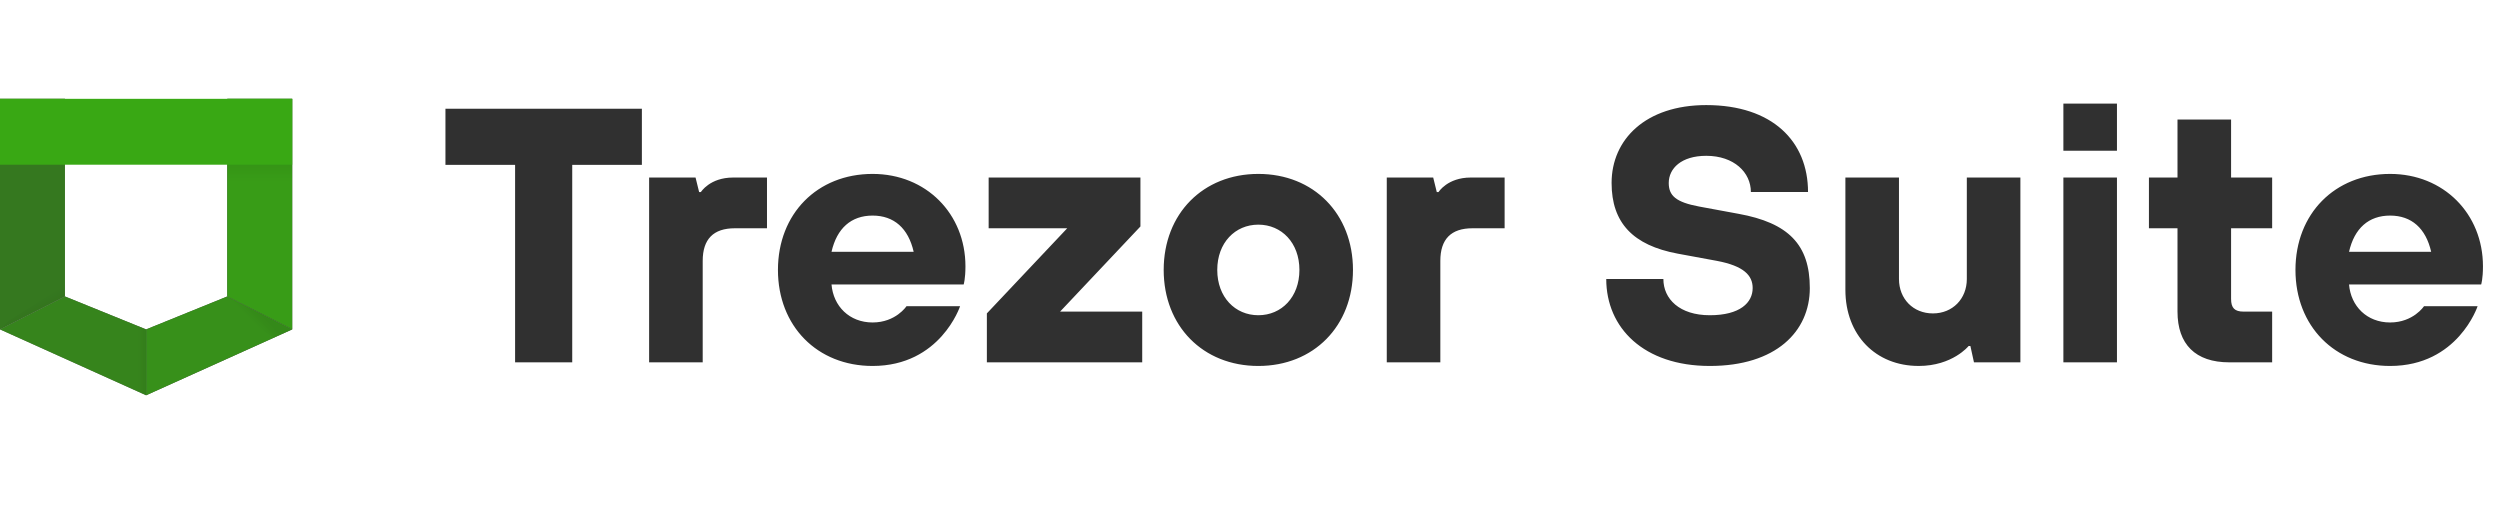
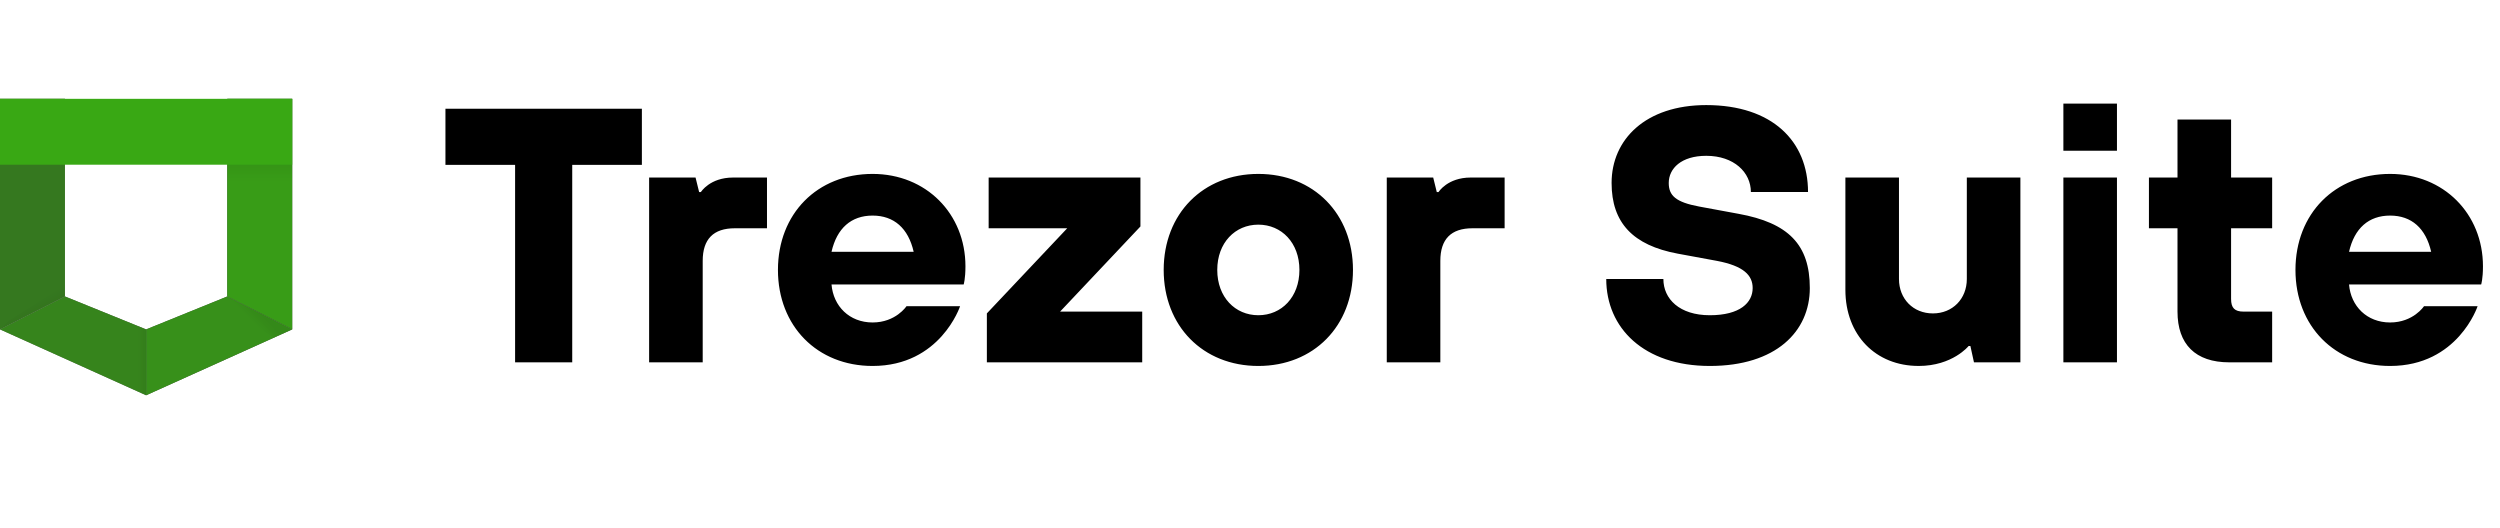
<svg xmlns="http://www.w3.org/2000/svg" fill-rule="evenodd" stroke-linejoin="round" stroke-miterlimit="2" clip-rule="evenodd" viewBox="0 0 185 39">
  <clipPath id="a">
    <path d="M0 0h185v39H0z" />
  </clipPath>
  <g fill-rule="nonzero" clip-path="url(#a)">
    <path fill="#303030" d="M21.624 7.313v17.062l-4.806-2.438V7.313h4.806z" />
    <path fill="#39a814" fill-opacity=".9" d="M21.624 7.313v17.062l-4.806-2.438V7.313h4.806z" />
    <path fill="#303030" d="M4.805 7.312v14.626L0 24.375V7.312h4.805z" />
    <path fill="#39a814" fill-opacity=".6" d="M4.805 7.312v14.626L0 24.375V7.312h4.805z" />
    <path fill="#303030" d="M10.813 24.375l6.006-2.438 4.805 2.438-10.811 4.875v-4.875z" />
    <path fill="#39a814" fill-opacity=".8" d="M10.813 24.375l6.006-2.438 4.805 2.438-10.811 4.875v-4.875z" />
    <path fill="url(#_Linear2)" d="M16.82 21.938l4.804 2.437-1.351.61-4.257-2.721.803-.326h.001z" />
    <path fill="url(#_Linear3)" d="M0 24.375l4.805-2.437.053-.893L.6 23.765l-.601.61H0z" />
    <path fill="#303030" d="M10.812 24.375l-6.007-2.438L0 24.375l10.812 4.875v-4.875z" />
    <path fill="#39a814" fill-opacity=".7" d="M10.812 24.375l-6.007-2.438L0 24.375l10.812 4.875v-4.875z" />
    <path fill="url(#_Linear4)" d="M10.812 29.25v-4.875l-.766-.31-.255 4.725 1.02.46h.001z" />
    <path fill="#39a814" d="M21.623 7.313H0v4.875h21.623V7.311v.002z" />
    <path fill="url(#_Linear5)" d="M21.624 12.188h-4.806v1.218h4.806v-1.219.001z" />
-     <path fill="#303030" d="M38.117 26.813h4.228V12.2h5.154V8.044H32.963V12.2h5.154v14.613zm9.917 0H52v-7.508c0-1.609.792-2.413 2.378-2.413h2.379v-3.754h-2.51c-1.719 0-2.38 1.073-2.38 1.073h-.132l-.264-1.073h-3.436v13.675h-.001zm16.538.268c5.021 0 6.475-4.424 6.475-4.424h-3.965s-.792 1.206-2.51 1.206c-1.718 0-2.907-1.206-3.04-2.815h9.78s.131-.402.131-1.34c0-3.888-2.907-6.838-6.871-6.838-4.097 0-7.004 2.95-7.004 7.105 0 4.156 2.907 7.106 7.004 7.106zm-3.04-8.446c.397-1.743 1.454-2.682 3.04-2.682 1.585 0 2.643.939 3.04 2.682h-6.08zm11.496 8.178h11.496v-3.754h-6.078l5.946-6.301v-3.62H73.16v3.754h5.814l-5.946 6.3v3.621zm20.089.268c4.096 0 7.003-2.95 7.003-7.106s-2.907-7.105-7.003-7.105c-4.097 0-7.004 2.95-7.004 7.105 0 4.156 2.907 7.106 7.004 7.106zm0-3.754c-1.718 0-3.04-1.34-3.04-3.352 0-2.01 1.322-3.351 3.04-3.351s3.04 1.34 3.04 3.351-1.322 3.352-3.04 3.352zm9.504 3.486h3.964v-7.508c0-1.609.793-2.413 2.379-2.413h2.378v-3.754h-2.511c-1.717 0-2.378 1.073-2.378 1.073h-.132l-.264-1.073h-3.436v13.675zm23.905.268c4.889 0 7.4-2.547 7.4-5.765 0-3.217-1.586-4.826-5.286-5.496l-2.907-.537c-1.718-.322-2.246-.804-2.246-1.743 0-1.072.925-2.01 2.775-2.01 2.061 0 3.303 1.233 3.303 2.68h4.229c0-3.753-2.643-6.434-7.532-6.434-4.493 0-7.004 2.547-7.004 5.764 0 2.95 1.586 4.612 4.889 5.229l2.908.536c1.982.375 2.642 1.073 2.642 2.011 0 1.073-.925 2.011-3.171 2.011-2.246 0-3.436-1.207-3.436-2.681h-4.228c0 3.62 2.775 6.435 7.664 6.435zm15.451 0c2.511 0 3.7-1.475 3.7-1.475h.132l.265 1.207h3.435V13.138h-3.964v7.508c0 1.474-1.057 2.547-2.511 2.547-1.453 0-2.51-1.073-2.51-2.547v-7.508h-3.965v8.312c0 3.352 2.247 5.63 5.418 5.63v.001zm10.713-.268h3.965V13.138h-3.965v13.675zm0-15.659h3.965V7.668h-3.965v3.486zm12.278 15.659h3.171v-3.754h-2.114c-.661 0-.925-.268-.925-.939v-5.228h3.039v-3.754H165.1v-4.29h-3.965v4.29h-2.114v3.754h2.114v6.167c0 2.413 1.322 3.754 3.833 3.754zm11.9.268c5.021 0 6.475-4.424 6.475-4.424h-3.965s-.792 1.206-2.51 1.206c-1.718 0-2.907-1.206-3.04-2.815h9.779s.132-.402.132-1.34c0-3.888-2.907-6.838-6.871-6.838-4.097 0-7.004 2.95-7.004 7.105 0 4.156 2.907 7.106 7.004 7.106zm-3.04-8.446c.397-1.743 1.454-2.682 3.04-2.682 1.585 0 2.643.939 3.039 2.682h-6.079z" />
+     <path d="M38.117 26.813h4.228V12.2h5.154V8.044H32.963V12.2h5.154v14.613zm9.917 0H52v-7.508c0-1.609.792-2.413 2.378-2.413h2.379v-3.754h-2.51c-1.719 0-2.38 1.073-2.38 1.073h-.132l-.264-1.073h-3.436v13.675h-.001zm16.538.268c5.021 0 6.475-4.424 6.475-4.424h-3.965s-.792 1.206-2.51 1.206c-1.718 0-2.907-1.206-3.04-2.815h9.78s.131-.402.131-1.34c0-3.888-2.907-6.838-6.871-6.838-4.097 0-7.004 2.95-7.004 7.105 0 4.156 2.907 7.106 7.004 7.106zm-3.04-8.446c.397-1.743 1.454-2.682 3.04-2.682 1.585 0 2.643.939 3.04 2.682h-6.08zm11.496 8.178h11.496v-3.754h-6.078l5.946-6.301v-3.62H73.16v3.754h5.814l-5.946 6.3v3.621zm20.089.268c4.096 0 7.003-2.95 7.003-7.106s-2.907-7.105-7.003-7.105c-4.097 0-7.004 2.95-7.004 7.105 0 4.156 2.907 7.106 7.004 7.106zm0-3.754c-1.718 0-3.04-1.34-3.04-3.352 0-2.01 1.322-3.351 3.04-3.351s3.04 1.34 3.04 3.351-1.322 3.352-3.04 3.352zm9.504 3.486h3.964v-7.508c0-1.609.793-2.413 2.379-2.413h2.378v-3.754h-2.511c-1.717 0-2.378 1.073-2.378 1.073h-.132l-.264-1.073h-3.436v13.675zm23.905.268c4.889 0 7.4-2.547 7.4-5.765 0-3.217-1.586-4.826-5.286-5.496l-2.907-.537c-1.718-.322-2.246-.804-2.246-1.743 0-1.072.925-2.01 2.775-2.01 2.061 0 3.303 1.233 3.303 2.68h4.229c0-3.753-2.643-6.434-7.532-6.434-4.493 0-7.004 2.547-7.004 5.764 0 2.95 1.586 4.612 4.889 5.229l2.908.536c1.982.375 2.642 1.073 2.642 2.011 0 1.073-.925 2.011-3.171 2.011-2.246 0-3.436-1.207-3.436-2.681h-4.228c0 3.62 2.775 6.435 7.664 6.435zm15.451 0c2.511 0 3.7-1.475 3.7-1.475h.132l.265 1.207h3.435V13.138h-3.964v7.508c0 1.474-1.057 2.547-2.511 2.547-1.453 0-2.51-1.073-2.51-2.547v-7.508h-3.965v8.312c0 3.352 2.247 5.63 5.418 5.63v.001zm10.713-.268h3.965V13.138h-3.965v13.675zm0-15.659h3.965V7.668h-3.965v3.486zm12.278 15.659h3.171v-3.754h-2.114c-.661 0-.925-.268-.925-.939v-5.228h3.039v-3.754H165.1v-4.29h-3.965v4.29h-2.114v3.754h2.114v6.167c0 2.413 1.322 3.754 3.833 3.754zm11.9.268c5.021 0 6.475-4.424 6.475-4.424h-3.965s-.792 1.206-2.51 1.206c-1.718 0-2.907-1.206-3.04-2.815h9.779s.132-.402.132-1.34c0-3.888-2.907-6.838-6.871-6.838-4.097 0-7.004 2.95-7.004 7.105 0 4.156 2.907 7.106 7.004 7.106zm-3.04-8.446c.397-1.743 1.454-2.682 3.04-2.682 1.585 0 2.643.939 3.039 2.682h-6.079z" />
  </g>
  <defs>
    <linearGradient id="_Linear2" x1="0" x2="1" y1="0" y2="0" gradientTransform="matrix(-.61 .601 -.601 -.61 19.222 23.156)" gradientUnits="userSpaceOnUse">
      <stop offset="0" stop-opacity=".05" />
      <stop offset="1" stop-opacity="0" />
    </linearGradient>
    <linearGradient id="_Linear3" x1="0" x2="1" y1="0" y2="0" gradientTransform="rotate(-116.93 8.907 10.47) scale(1.358)" gradientUnits="userSpaceOnUse">
      <stop offset="0" stop-opacity=".05" />
      <stop offset="1" stop-opacity="0" />
    </linearGradient>
    <linearGradient id="_Linear4" x1="0" x2="1" y1="0" y2="0" gradientTransform="rotate(180 5.406 13.406) scale(.601)" gradientUnits="userSpaceOnUse">
      <stop offset="0" stop-opacity=".05" />
      <stop offset="1" stop-opacity="0" />
    </linearGradient>
    <linearGradient id="_Linear5" x1="0" x2="1" y1="0" y2="0" gradientTransform="rotate(90 3.516 15.705) scale(1.218)" gradientUnits="userSpaceOnUse">
      <stop offset="0" stop-opacity=".05" />
      <stop offset="1" stop-opacity="0" />
    </linearGradient>
  </defs>
</svg>
